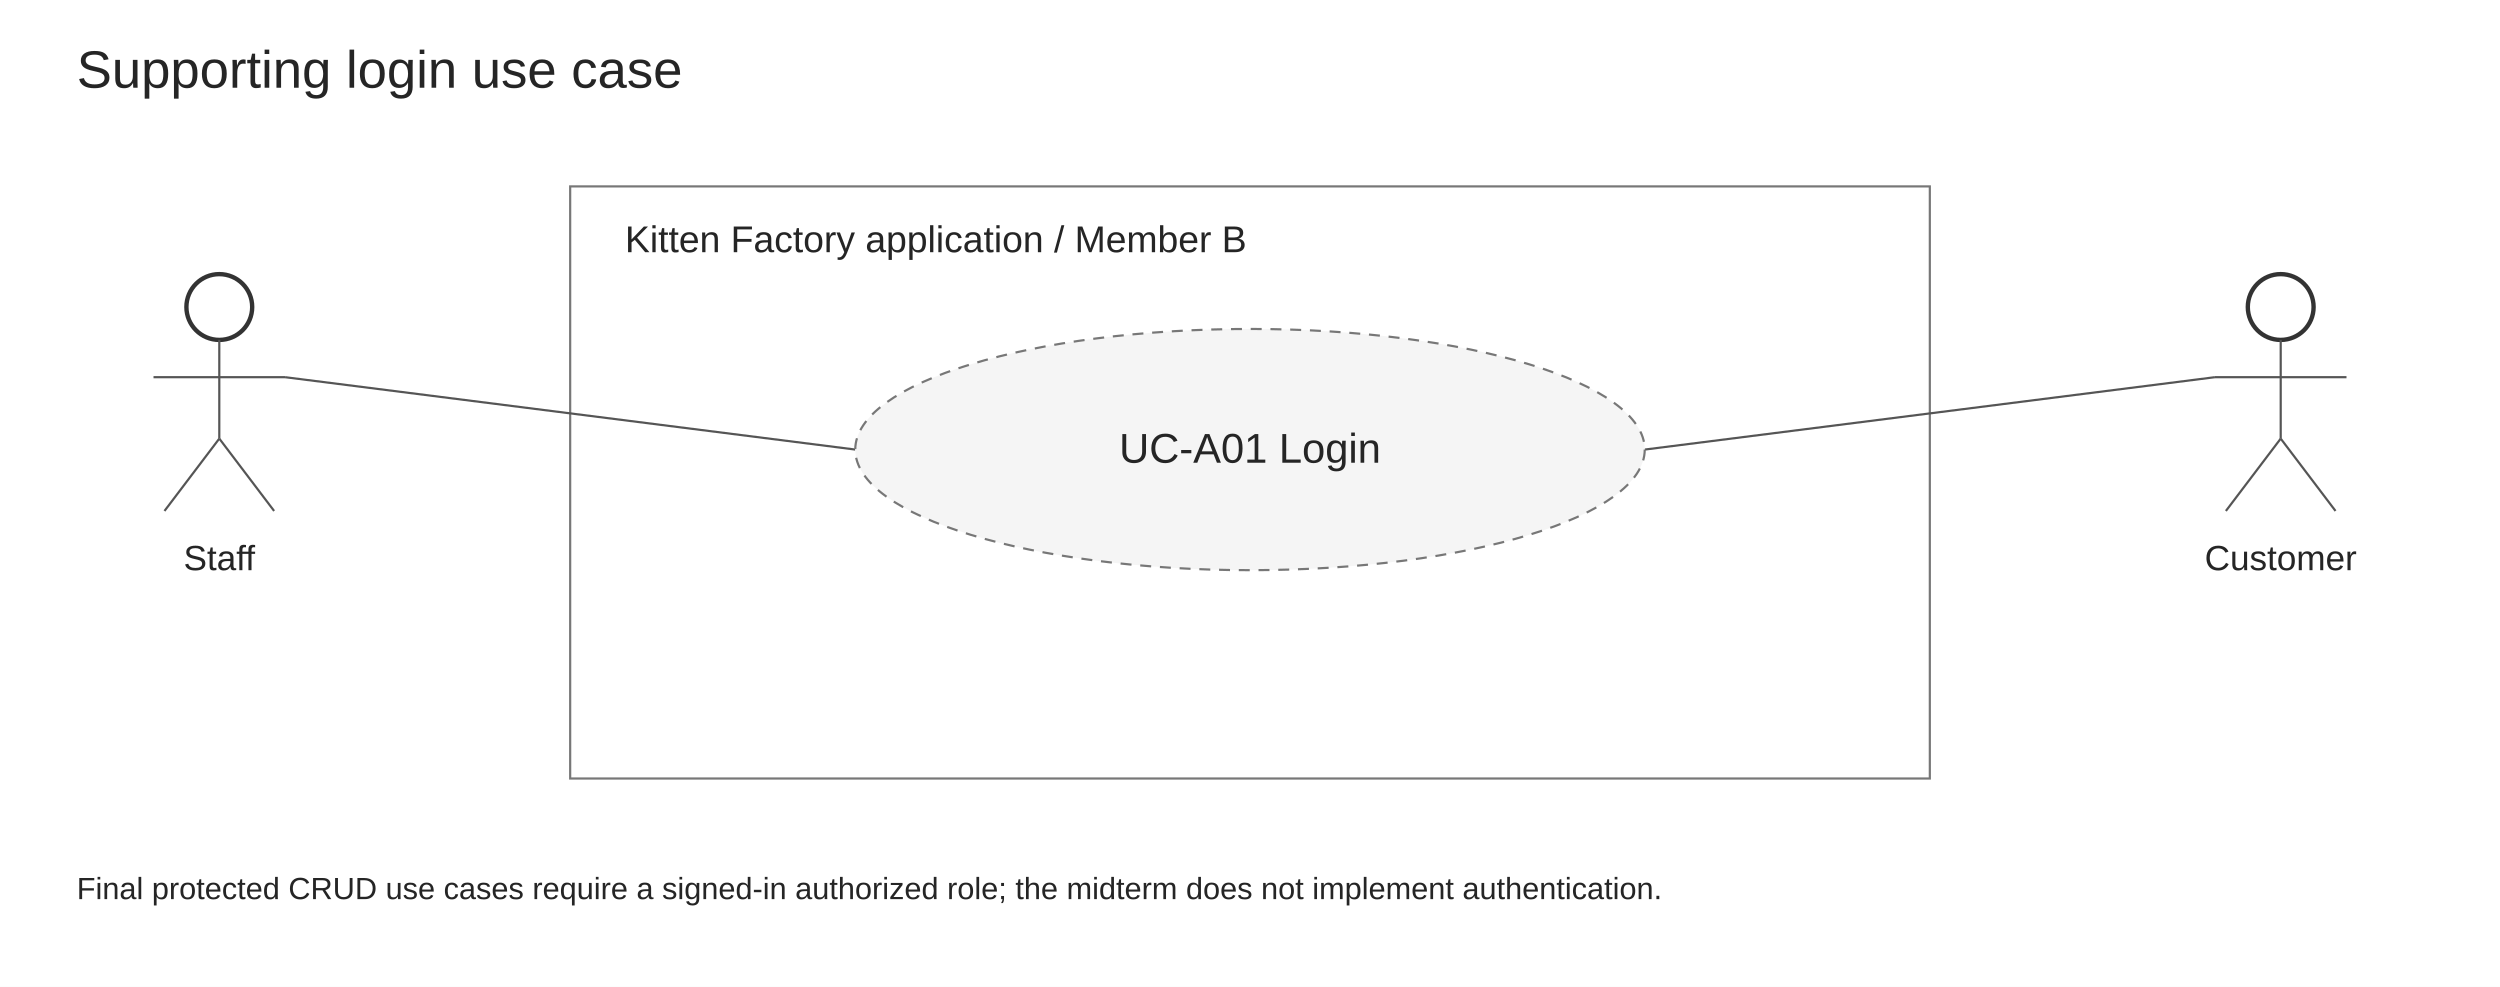
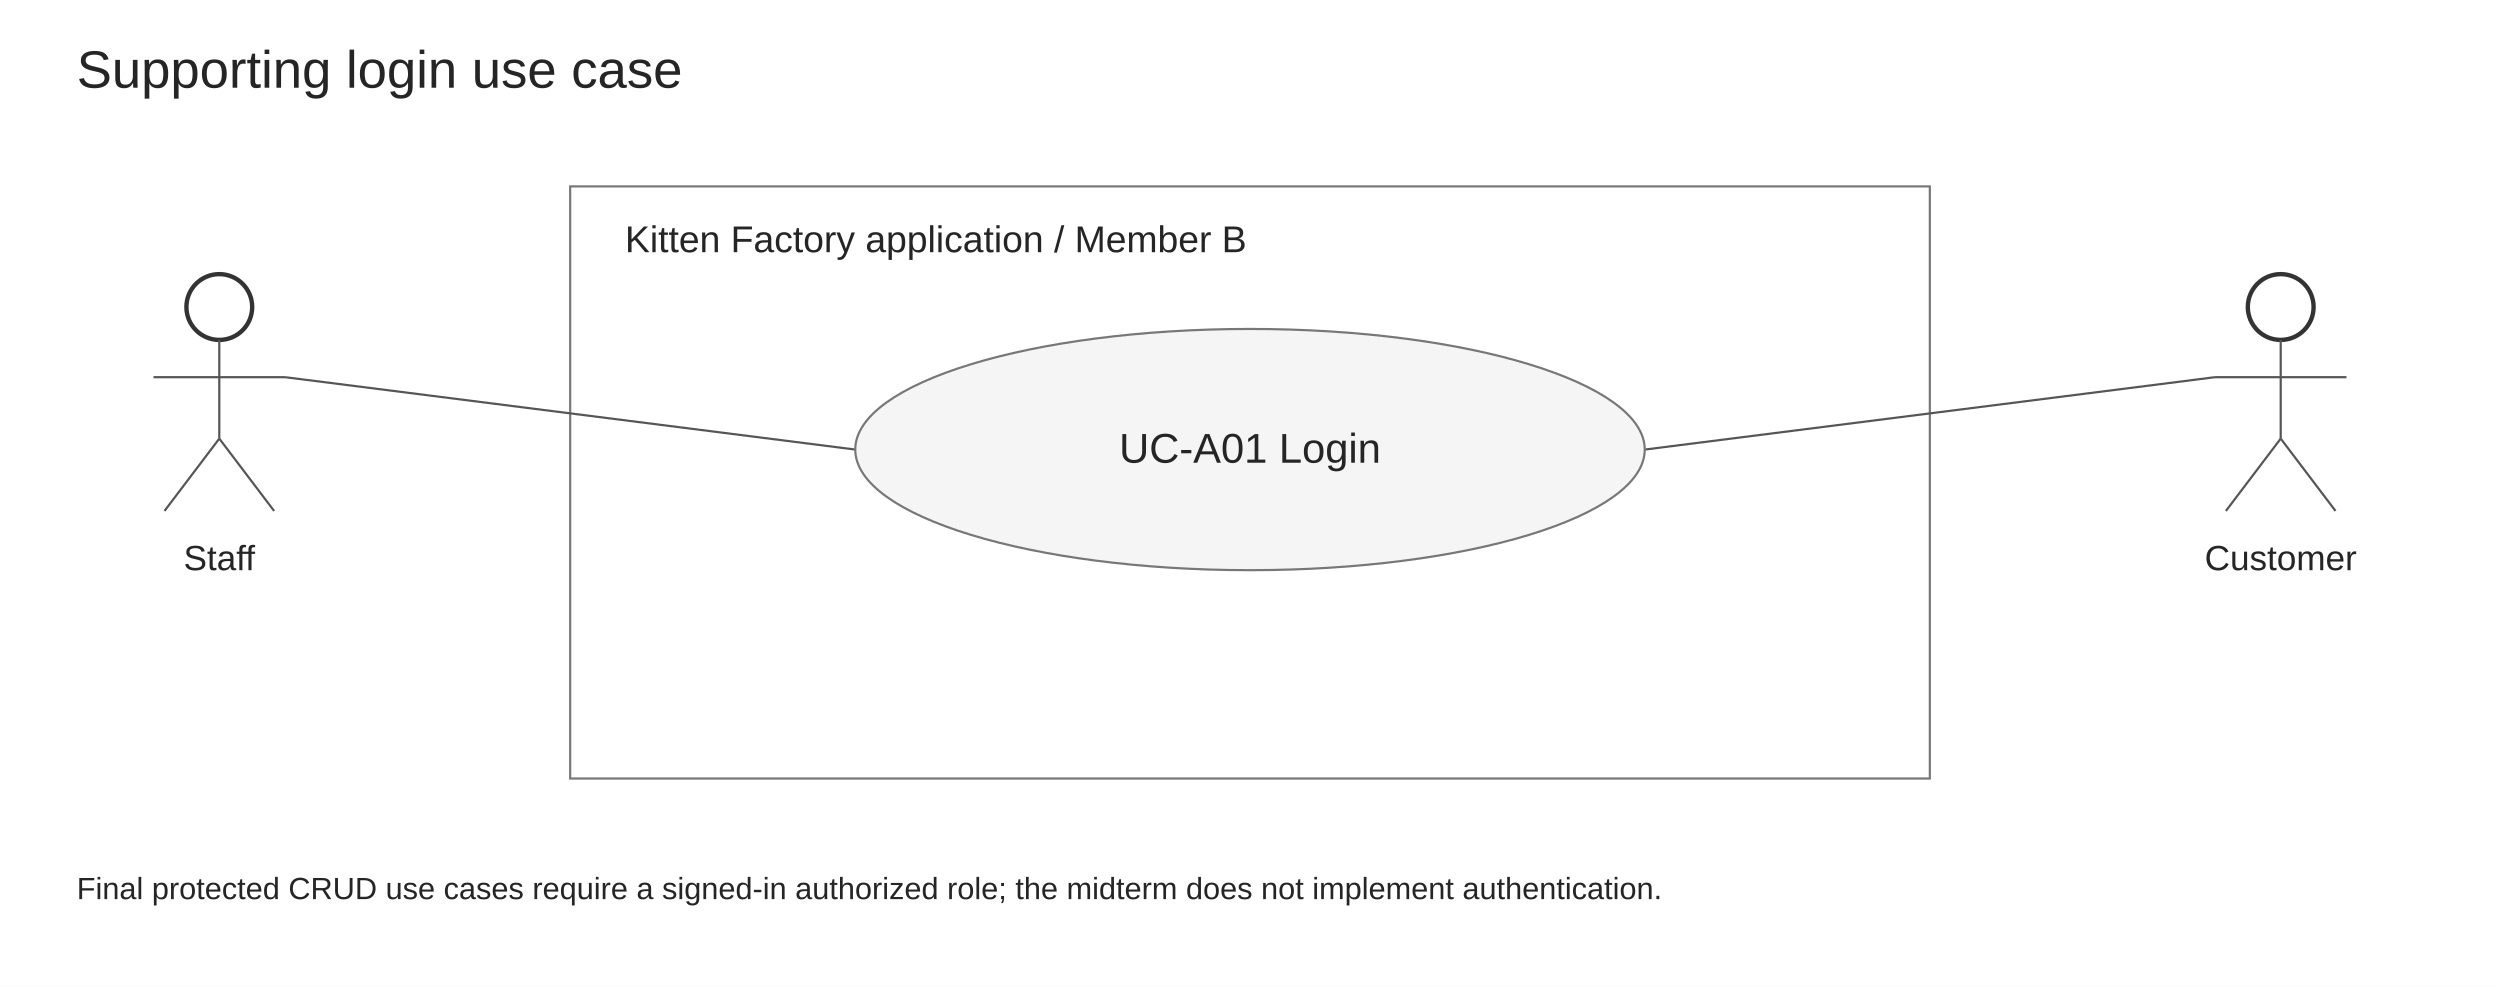
<svg xmlns="http://www.w3.org/2000/svg" width="1140" height="450" viewBox="0 0 1140 450" role="img" aria-label="Supporting login use case">
  <rect width="100%" height="100%" fill="white" />
  <text x="35" y="40" font-family="Arial,sans-serif" font-size="24" fill="#252525">Supporting login use case</text>
  <rect x="260" y="85" width="620" height="270" fill="#fff" stroke="#777" />
  <text x="285" y="115" font-family="Arial,sans-serif" font-size="17" fill="#252525">Kitten Factory application / Member B</text>
  <circle cx="100" cy="140" r="15" fill="white" stroke="#333" stroke-width="2" />
  <line x1="100" y1="155" x2="100" y2="200" stroke="#555" />
  <line x1="70" y1="172" x2="130" y2="172" stroke="#555" />
  <line x1="100" y1="200" x2="75" y2="233" stroke="#555" />
  <line x1="100" y1="200" x2="125" y2="233" stroke="#555" />
  <text x="100" y="260" font-family="Arial,sans-serif" font-size="16" fill="#252525" text-anchor="middle">Staff</text>
  <circle cx="1040" cy="140" r="15" fill="white" stroke="#333" stroke-width="2" />
  <line x1="1040" y1="155" x2="1040" y2="200" stroke="#555" />
  <line x1="1010" y1="172" x2="1070" y2="172" stroke="#555" />
  <line x1="1040" y1="200" x2="1015" y2="233" stroke="#555" />
  <line x1="1040" y1="200" x2="1065" y2="233" stroke="#555" />
  <text x="1040" y="260" font-family="Arial,sans-serif" font-size="16" fill="#252525" text-anchor="middle">Customer</text>
  <line x1="130" y1="172" x2="390" y2="205" stroke="#555" />
  <line x1="1010" y1="172" x2="750" y2="205" stroke="#555" />
-   <ellipse cx="570" cy="205" rx="180" ry="55" fill="#f5f5f5" stroke="#777" stroke-dasharray="5 4" />
+   <ellipse cx="570" cy="205" rx="180" ry="55" fill="#f5f5f5" stroke="#777" />
  <text x="570" y="211" font-family="Arial,sans-serif" font-size="19" fill="#252525" text-anchor="middle">UC-A01 Login</text>
  <text x="35" y="410" font-family="Arial,sans-serif" font-size="14" fill="#252525">Final protected CRUD use cases require a signed-in authorized role; the midterm does not implement authentication.</text>
</svg>
